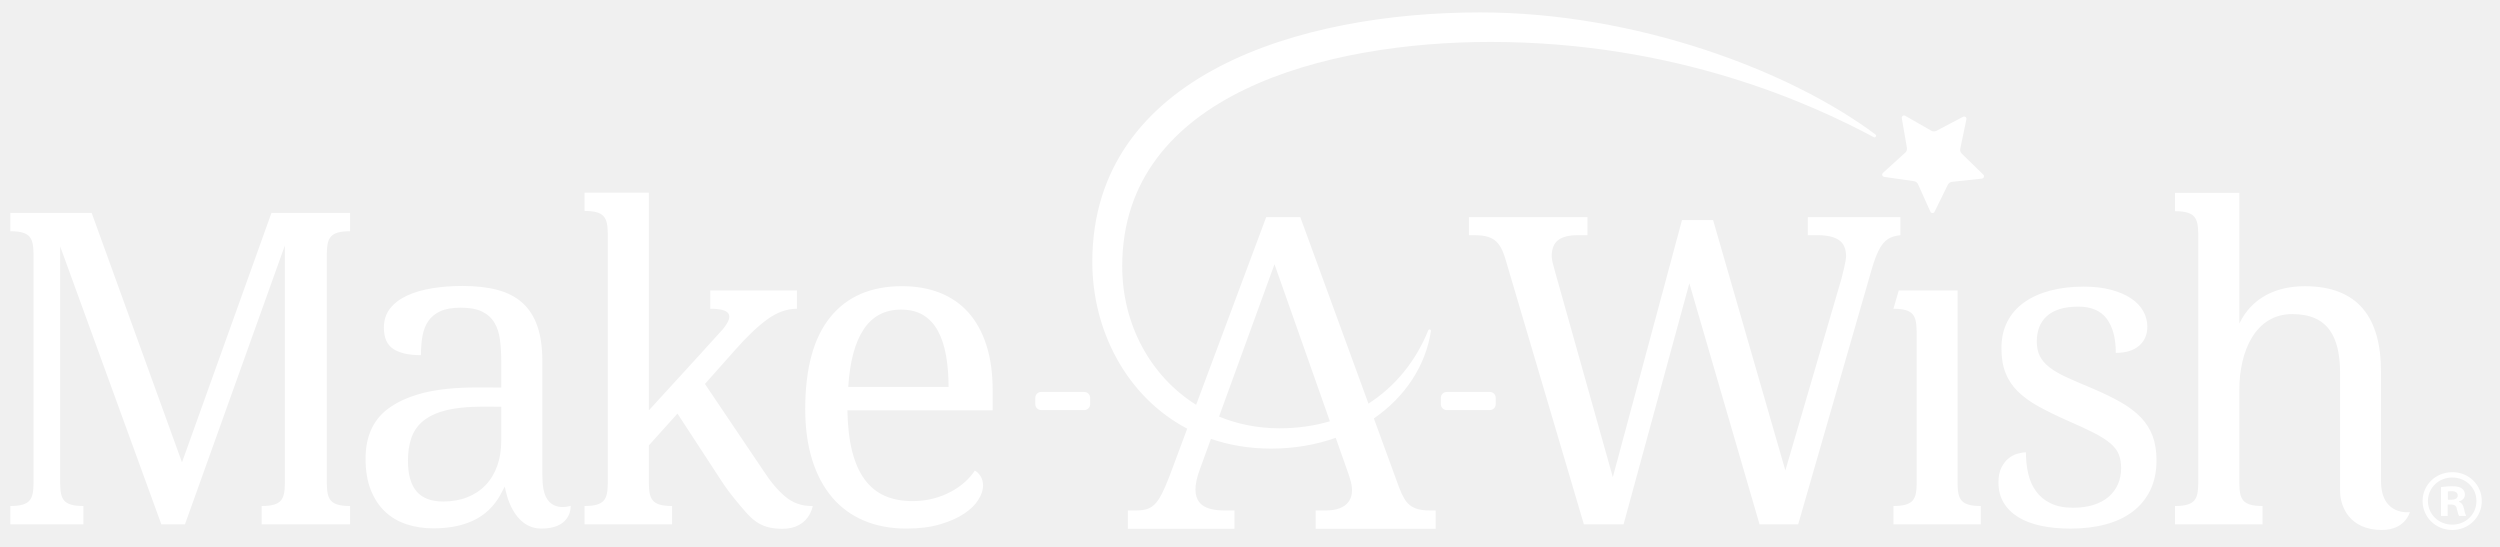
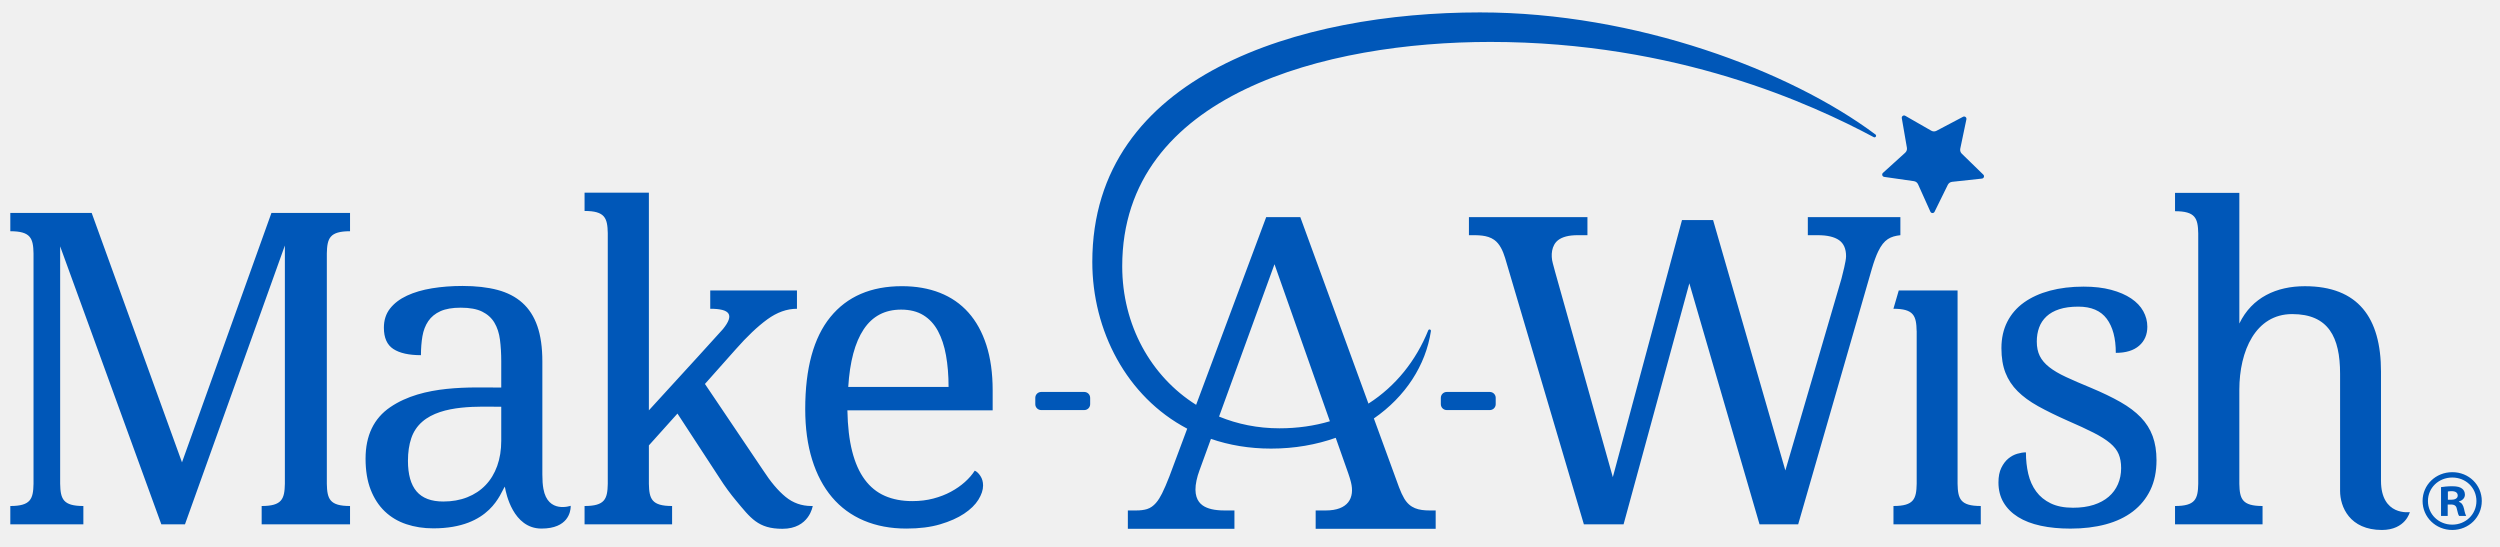
- <svg xmlns="http://www.w3.org/2000/svg" role="img" aria-label="Site Logo" version="1.1" width="343" height="75" x="0px" y="0px" viewBox="0 0 441.539 96.313" enable-background="new 0 0 441.539 96.313" xml:space="preserve">
-   <path fill="#FFFFFF" d="M345.738,85.326V51.18h-10.387l-0.943,3.236c3.609,0,4.047,1.247,4.1,3.925l0.008-0.049v27.033  c-0.053,2.678-0.49,3.926-4.1,3.926v3.234h15.42v-3.234C346.226,89.251,345.791,88.003,345.738,85.326 M335.638,38.23h-16.348v3.192  h1.744c1.682,0,2.936,0.293,3.766,0.874c0.828,0.58,1.244,1.526,1.244,2.837c0,0.88-0.605,3.122-0.814,3.972l-9.908,33.867  l-12.763-44.221h-5.493L284.85,84.155L274.651,47.88c-0.149-0.568-0.284-1.075-0.407-1.523c-0.381-1.37-0.232-3.153,0.946-4.061  c0.755-0.581,1.897-0.874,3.433-0.874h1.744V38.23h-20.931v3.192c1.533,0,3.19-0.07,4.454,0.816c1.021,0.722,1.552,1.992,1.93,3.192  l13.916,47.055h7.014l11.615-42.566l12.396,42.566h6.826l13.021-45.164c0.371-1.26,0.742-2.272,1.113-3.041  c1.041-2.157,2.182-2.657,3.916-2.858V38.23z M263.126,69.108h-7.614c-0.573,0-1.038,0.465-1.038,1.039v1.122  c0,0.574,0.465,1.039,1.038,1.039h7.614c0.574,0,1.039-0.465,1.039-1.039v-1.122C264.166,69.573,263.701,69.108,263.126,69.108   M378.107,73.601c-0.941-0.977-2.141-1.881-3.594-2.708c-1.455-0.828-3.197-1.668-5.229-2.521c-1.707-0.701-3.168-1.335-4.383-1.899  c-1.217-0.564-2.207-1.146-2.973-1.75c-0.764-0.601-1.322-1.259-1.674-1.975c-0.352-0.715-0.525-1.562-0.525-2.539  c0-0.902,0.137-1.731,0.412-2.483c0.275-0.753,0.709-1.404,1.299-1.956s1.348-0.978,2.275-1.278c0.928-0.302,2.045-0.452,3.35-0.452  c2.281,0,3.955,0.715,5.021,2.144c1.064,1.431,1.598,3.438,1.598,6.021c1.781,0,3.154-0.42,4.119-1.261  c0.967-0.84,1.449-1.962,1.449-3.366c0-0.953-0.238-1.863-0.715-2.729s-1.191-1.617-2.145-2.257  c-0.953-0.639-2.131-1.147-3.535-1.523c-1.406-0.377-3.023-0.564-4.854-0.564c-2.182,0-4.164,0.239-5.943,0.715  c-1.781,0.477-3.311,1.173-4.592,2.087c-1.277,0.916-2.262,2.051-2.951,3.405s-1.035,2.91-1.035,4.665  c0,1.681,0.238,3.13,0.715,4.345c0.477,1.217,1.189,2.302,2.145,3.255c0.953,0.952,2.162,1.837,3.629,2.652  c1.469,0.814,3.193,1.661,5.174,2.539c1.855,0.802,3.398,1.518,4.629,2.144c1.227,0.627,2.199,1.241,2.914,1.844  c0.715,0.602,1.217,1.247,1.504,1.938c0.289,0.688,0.434,1.511,0.434,2.464c0,1.029-0.188,1.975-0.564,2.84s-0.922,1.605-1.637,2.22  c-0.715,0.615-1.6,1.092-2.65,1.431c-1.055,0.338-2.271,0.508-3.65,0.508c-1.557,0-2.867-0.258-3.932-0.772  c-1.066-0.514-1.926-1.216-2.576-2.106c-0.652-0.89-1.117-1.924-1.393-3.104c-0.275-1.177-0.414-2.444-0.414-3.799  c-0.451,0-0.959,0.082-1.523,0.245s-1.09,0.445-1.58,0.847c-0.488,0.4-0.902,0.946-1.242,1.637  c-0.338,0.688-0.508,1.549-0.508,2.576c0,1.354,0.301,2.539,0.904,3.555c0.602,1.016,1.455,1.869,2.559,2.559  c1.104,0.69,2.438,1.204,4.006,1.542c1.566,0.339,3.316,0.507,5.248,0.507c2.281,0,4.357-0.25,6.227-0.752  c1.865-0.501,3.467-1.259,4.795-2.274c1.33-1.017,2.357-2.277,3.086-3.782c0.727-1.504,1.09-3.259,1.09-5.266  c0-1.605-0.225-3.022-0.676-4.251C379.742,75.684,379.046,74.58,378.107,73.601 M346.482,27.026c-0.234-0.228-0.336-0.56-0.27-0.881  l1.086-5.19c0.07-0.34-0.285-0.607-0.592-0.445l-4.691,2.474c-0.289,0.153-0.637,0.147-0.92-0.016l-4.602-2.637  c-0.301-0.172-0.666,0.084-0.607,0.425l0.904,5.226c0.055,0.322-0.057,0.651-0.299,0.871l-3.93,3.562  c-0.258,0.232-0.127,0.658,0.215,0.709l5.25,0.755c0.324,0.047,0.602,0.256,0.734,0.554l2.176,4.838  c0.141,0.316,0.586,0.324,0.738,0.014l2.34-4.76c0.146-0.294,0.432-0.493,0.756-0.527l5.273-0.572c0.344-0.037,0.488-0.459,0.24-0.7  L346.482,27.026z M437.377,88.368c0-2.325-1.861-4.146-4.268-4.146c-2.41,0-4.297,1.821-4.297,4.146  c0,2.341,1.887,4.175,4.297,4.175C435.502,92.542,437.377,90.708,437.377,88.368 M438.322,88.367c0,2.854-2.295,5.119-5.213,5.119  c-2.916,0-5.244-2.265-5.244-5.119s2.328-5.089,5.244-5.089h0.031C436.027,83.278,438.322,85.512,438.322,88.367 M234.878,74.284  l-9.783-27.734l-9.791,26.907c3.24,1.332,6.826,2.072,10.665,2.072C229.178,75.529,232.154,75.092,234.878,74.284 M252.546,90.039  h1.017v3.238h-21.196v-3.238h1.769c3.967,0,5.165-2.205,4.461-5.008c-0.112-0.451-0.269-0.966-0.47-1.543l-2.217-6.281  c-3.418,1.21-7.244,1.906-11.422,1.906c-3.857,0-7.402-0.613-10.617-1.717l-2.025,5.565c-0.225,0.602-0.401,1.198-0.526,1.788  c-0.524,2.452,0.152,3.726,1.072,4.386c0.841,0.602,2.127,0.903,3.86,0.903h1.769v3.238h-18.825v-3.238h1.468  c0.753,0,1.393-0.081,1.92-0.244c1.264-0.392,2.061-1.58,2.655-2.769c0.388-0.776,0.822-1.781,1.298-3.012l3.144-8.419  c-10.734-5.652-16.763-17.355-16.763-29.445c0-33.17,36.909-44.074,68.463-44.074c27.589,0,54.844,10.325,69.854,21.56  c0.117,0.088,0.146,0.251,0.068,0.375c-0.08,0.124-0.238,0.166-0.369,0.097c-10.879-5.802-34.706-16.818-67.704-16.818  c-28.838,0-65.029,9.107-65.029,39.623c0,10.356,5.048,19.444,13.053,24.47L223.63,38.23h6.023l12.036,32.936  c4.81-3.077,8.401-7.586,10.562-12.941c0.047-0.116,0.174-0.179,0.293-0.146c0.121,0.032,0.197,0.15,0.179,0.273  c-0.912,6.064-4.519,11.602-10.075,15.436l4.439,12.147c0.301,0.803,0.609,1.468,0.923,1.995  C249.042,89.666,250.544,90.039,252.546,90.039 M434.072,87.405c0-0.466-0.342-0.775-1.086-0.775c-0.311,0-0.527,0.031-0.652,0.062  v1.458h0.559C433.545,88.149,434.072,87.932,434.072,87.405 M435.189,89.762c0.154,0.776,0.279,1.056,0.373,1.242h-1.242  c-0.156-0.187-0.248-0.621-0.404-1.242c-0.092-0.527-0.402-0.775-1.055-0.775h-0.559v2.018h-1.178v-5.089  c0.465-0.062,1.117-0.155,1.955-0.155c0.961,0,1.395,0.155,1.736,0.403c0.311,0.218,0.527,0.59,0.527,1.086  c0,0.621-0.465,1.023-1.055,1.211v0.061C434.785,88.677,435.033,89.081,435.189,89.762 M420.521,84.797V65.513  c0-9.525-4.043-15.081-13.453-15.081c-4.994,0-9.338,1.972-11.565,6.592V33.952h-6.184h-1.076h-4.1v3.234  c3.609,0,4.047,1.248,4.1,3.926v44.214c-0.053,2.678-0.49,3.926-4.1,3.926v3.234h15.459v-3.234c-3.606,0-4.047-1.246-4.1-3.919  V68.732c0-6.891,2.881-13.376,9.331-13.376c6.41,0,8.463,4.072,8.463,10.533v20.707c0,2.767,1.664,6.89,7.402,6.89  c4.172-0.02,4.914-3.158,4.914-3.158S420.521,91.08,420.521,84.797 M88.528,71.72c-3.781,0-10.438-0.425-13.957,2.652  c-0.903,0.789-1.549,1.762-1.937,2.916c-0.389,1.152-0.584,2.481-0.584,3.986c0,2.407,0.508,4.207,1.524,5.399  c1.015,1.19,2.589,1.786,4.721,1.786c1.554,0,2.966-0.25,4.233-0.753c1.266-0.5,2.344-1.215,3.234-2.145  c0.891-0.927,1.574-2.056,2.051-3.386c0.476-1.328,0.715-2.807,0.715-4.438V71.72z M100.791,89.212v0.208  c-0.027,0.816-0.449,3.817-5.159,3.817c-5.025,0-6.276-6.283-6.442-7.269l-0.023-0.142c-0.803,1.077-2.448,7.373-12.641,7.373  c-1.705,0-3.291-0.244-4.758-0.733s-2.734-1.242-3.799-2.258c-1.066-1.017-1.9-2.294-2.502-3.837  c-0.602-1.542-0.903-3.367-0.903-5.474c0-4.088,1.454-7.123,4.364-9.104c5.852-3.986,14.237-3.461,19.6-3.461v-4.627  c0-1.379-0.076-2.652-0.226-3.819c-0.151-1.166-0.477-2.169-0.978-3.009c-0.502-0.84-1.223-1.492-2.163-1.956  c-0.941-0.465-2.201-0.696-3.782-0.696c-1.479,0-2.677,0.206-3.592,0.62c-0.916,0.414-1.631,0.997-2.144,1.749  c-0.514,0.753-0.859,1.644-1.035,2.672c-0.175,1.029-0.262,2.145-0.262,3.347c-2.133,0-3.757-0.362-4.872-1.09  c-1.117-0.727-1.674-1.98-1.674-3.762c0-1.329,0.362-2.458,1.09-3.386c0.728-0.927,1.725-1.687,2.991-2.276  c1.266-0.589,2.74-1.021,4.42-1.298c1.68-0.275,3.474-0.413,5.38-0.413c2.357,0,4.414,0.231,6.17,0.695  c1.755,0.465,3.222,1.223,4.4,2.275c1.179,1.055,2.064,2.427,2.653,4.119c0.589,1.693,0.884,3.77,0.884,6.228v19.975  c0,1.079,0.059,1.825,0.185,2.537C96.758,90.65,100.791,89.212,100.791,89.212 M138.742,87.633c-1.318-1.077-2.641-2.646-3.97-4.702  l-10.269-15.236l5.416-6.094c2.007-2.282,3.869-4.05,5.587-5.304c1.718-1.254,3.467-1.881,5.249-1.881V51.18h-5.451h-9.864v3.236  c3.462,0,4.334,1.022,2.241,3.595c-2.113,2.325-4.035,4.442-4.382,4.831l-8.696,9.512V42.691v-8.785h-11.36v3.236  c3.609,0,4.046,1.247,4.099,3.926v44.258c-0.053,2.678-0.49,3.926-4.099,3.926v3.234h15.459v-3.234  c-3.609,0-4.046-1.248-4.099-3.926v0.001v-6.78l5.047-5.622l7.348,11.25c1.078,1.705,2.088,3.027,2.934,4.044  c2.652,3.188,3.952,5.059,8.259,5.059c4.757,0,5.347-4.025,5.347-4.025h-0.226C141.582,89.251,140.058,88.712,138.742,87.633   M32.142,81.54L16.191,37.487H1.822v3.235c3.609,0,4.046,1.248,4.099,3.926v40.678c-0.053,2.678-0.49,3.926-4.099,3.926v3.234  h12.902v-3.234c-3.609,0-4.046-1.248-4.099-3.926l-0.001,0.009V43.393l17.869,49.093h4.176l17.643-49.242v42.082  c-0.053,2.678-0.49,3.926-4.099,3.926v3.234h15.609v-3.234c-3.608,0-4.046-1.248-4.099-3.926V44.648  c0.053-2.678,0.491-3.926,4.099-3.926v-3.235h-13.88L32.142,81.54z M167.532,68.222c0-2.032-0.151-3.887-0.451-5.568  c-0.301-1.68-0.778-3.121-1.43-4.325c-0.652-1.203-1.512-2.133-2.577-2.784c-1.066-0.652-2.376-0.979-3.931-0.979  c-2.86,0-5.059,1.16-6.602,3.48s-2.452,5.712-2.728,10.176H167.532z M174.209,60.83c0.739,2.296,1.111,4.96,1.111,7.994v3.536  h-25.657c0.05,2.81,0.332,5.225,0.846,7.242c0.513,2.02,1.254,3.681,2.22,4.984c0.965,1.305,2.15,2.264,3.554,2.878  c1.405,0.615,3.023,0.922,4.853,0.922c1.329,0,2.565-0.151,3.706-0.452c1.141-0.3,2.176-0.701,3.104-1.204  c0.928-0.5,1.749-1.07,2.464-1.711c0.715-0.639,1.298-1.31,1.749-2.012c0.351,0.15,0.683,0.463,0.997,0.939  c0.313,0.477,0.471,1.041,0.471,1.693c0,0.777-0.277,1.612-0.828,2.501c-0.552,0.892-1.392,1.712-2.521,2.464  c-1.129,0.753-2.539,1.38-4.232,1.881c-1.693,0.502-3.68,0.752-5.962,0.752c-2.785,0-5.286-0.47-7.505-1.409  c-2.22-0.94-4.095-2.313-5.625-4.119c-1.53-1.807-2.703-4.02-3.518-6.641c-0.814-2.621-1.221-5.599-1.221-8.934  c0-7.198,1.479-12.616,4.438-16.252c2.959-3.636,7.173-5.455,12.64-5.455c2.484,0,4.715,0.389,6.696,1.166  c1.981,0.778,3.662,1.937,5.041,3.479C172.41,56.618,173.469,58.536,174.209,60.83 M192.539,70.147v1.122  c0,0.574-0.465,1.039-1.039,1.039h-7.613c-0.574,0-1.039-0.465-1.039-1.039v-1.122c0-0.574,0.465-1.039,1.039-1.039h7.613  C192.074,69.108,192.539,69.573,192.539,70.147" />
+ <svg xmlns="http://www.w3.org/2000/svg" role="img" aria-label="Site Logo" version="1.1" width="343" height="75" x="0px" y="0px" viewBox="0 0 441.539 96.313" enable-background="new 0 0 441.539 96.313" xml:space="preserve" id="svg136">
+   <defs id="defs140" />
+   <path fill="#FFFFFF" d="M345.738,85.326V51.18h-10.387l-0.943,3.236c3.609,0,4.047,1.247,4.1,3.925l0.008-0.049v27.033  c-0.053,2.678-0.49,3.926-4.1,3.926v3.234h15.42v-3.234C346.226,89.251,345.791,88.003,345.738,85.326 M335.638,38.23h-16.348v3.192  h1.744c1.682,0,2.936,0.293,3.766,0.874c0.828,0.58,1.244,1.526,1.244,2.837c0,0.88-0.605,3.122-0.814,3.972l-9.908,33.867  l-12.763-44.221h-5.493L284.85,84.155L274.651,47.88c-0.149-0.568-0.284-1.075-0.407-1.523c-0.381-1.37-0.232-3.153,0.946-4.061  c0.755-0.581,1.897-0.874,3.433-0.874h1.744V38.23h-20.931v3.192c1.533,0,3.19-0.07,4.454,0.816c1.021,0.722,1.552,1.992,1.93,3.192  l13.916,47.055h7.014l11.615-42.566l12.396,42.566h6.826l13.021-45.164c0.371-1.26,0.742-2.272,1.113-3.041  c1.041-2.157,2.182-2.657,3.916-2.858V38.23z M263.126,69.108h-7.614c-0.573,0-1.038,0.465-1.038,1.039v1.122  c0,0.574,0.465,1.039,1.038,1.039h7.614c0.574,0,1.039-0.465,1.039-1.039v-1.122C264.166,69.573,263.701,69.108,263.126,69.108   M378.107,73.601c-0.941-0.977-2.141-1.881-3.594-2.708c-1.455-0.828-3.197-1.668-5.229-2.521c-1.707-0.701-3.168-1.335-4.383-1.899  c-1.217-0.564-2.207-1.146-2.973-1.75c-0.764-0.601-1.322-1.259-1.674-1.975c-0.352-0.715-0.525-1.562-0.525-2.539  c0-0.902,0.137-1.731,0.412-2.483c0.275-0.753,0.709-1.404,1.299-1.956s1.348-0.978,2.275-1.278c0.928-0.302,2.045-0.452,3.35-0.452  c2.281,0,3.955,0.715,5.021,2.144c1.064,1.431,1.598,3.438,1.598,6.021c1.781,0,3.154-0.42,4.119-1.261  c0.967-0.84,1.449-1.962,1.449-3.366c0-0.953-0.238-1.863-0.715-2.729s-1.191-1.617-2.145-2.257  c-0.953-0.639-2.131-1.147-3.535-1.523c-1.406-0.377-3.023-0.564-4.854-0.564c-2.182,0-4.164,0.239-5.943,0.715  c-1.781,0.477-3.311,1.173-4.592,2.087c-1.277,0.916-2.262,2.051-2.951,3.405s-1.035,2.91-1.035,4.665  c0,1.681,0.238,3.13,0.715,4.345c0.477,1.217,1.189,2.302,2.145,3.255c0.953,0.952,2.162,1.837,3.629,2.652  c1.469,0.814,3.193,1.661,5.174,2.539c1.855,0.802,3.398,1.518,4.629,2.144c1.227,0.627,2.199,1.241,2.914,1.844  c0.715,0.602,1.217,1.247,1.504,1.938c0.289,0.688,0.434,1.511,0.434,2.464c0,1.029-0.188,1.975-0.564,2.84s-0.922,1.605-1.637,2.22  c-0.715,0.615-1.6,1.092-2.65,1.431c-1.055,0.338-2.271,0.508-3.65,0.508c-1.557,0-2.867-0.258-3.932-0.772  c-1.066-0.514-1.926-1.216-2.576-2.106c-0.652-0.89-1.117-1.924-1.393-3.104c-0.275-1.177-0.414-2.444-0.414-3.799  c-0.451,0-0.959,0.082-1.523,0.245s-1.09,0.445-1.58,0.847c-0.488,0.4-0.902,0.946-1.242,1.637  c-0.338,0.688-0.508,1.549-0.508,2.576c0,1.354,0.301,2.539,0.904,3.555c0.602,1.016,1.455,1.869,2.559,2.559  c1.104,0.69,2.438,1.204,4.006,1.542c1.566,0.339,3.316,0.507,5.248,0.507c2.281,0,4.357-0.25,6.227-0.752  c1.865-0.501,3.467-1.259,4.795-2.274c1.33-1.017,2.357-2.277,3.086-3.782c0.727-1.504,1.09-3.259,1.09-5.266  c0-1.605-0.225-3.022-0.676-4.251C379.742,75.684,379.046,74.58,378.107,73.601 M346.482,27.026c-0.234-0.228-0.336-0.56-0.27-0.881  l1.086-5.19c0.07-0.34-0.285-0.607-0.592-0.445l-4.691,2.474c-0.289,0.153-0.637,0.147-0.92-0.016l-4.602-2.637  c-0.301-0.172-0.666,0.084-0.607,0.425l0.904,5.226c0.055,0.322-0.057,0.651-0.299,0.871l-3.93,3.562  c-0.258,0.232-0.127,0.658,0.215,0.709l5.25,0.755c0.324,0.047,0.602,0.256,0.734,0.554l2.176,4.838  c0.141,0.316,0.586,0.324,0.738,0.014l2.34-4.76c0.146-0.294,0.432-0.493,0.756-0.527l5.273-0.572c0.344-0.037,0.488-0.459,0.24-0.7  L346.482,27.026z M437.377,88.368c0-2.325-1.861-4.146-4.268-4.146c-2.41,0-4.297,1.821-4.297,4.146  c0,2.341,1.887,4.175,4.297,4.175C435.502,92.542,437.377,90.708,437.377,88.368 M438.322,88.367c0,2.854-2.295,5.119-5.213,5.119  c-2.916,0-5.244-2.265-5.244-5.119s2.328-5.089,5.244-5.089h0.031C436.027,83.278,438.322,85.512,438.322,88.367 M234.878,74.284  l-9.783-27.734l-9.791,26.907c3.24,1.332,6.826,2.072,10.665,2.072C229.178,75.529,232.154,75.092,234.878,74.284 M252.546,90.039  h1.017v3.238h-21.196v-3.238h1.769c3.967,0,5.165-2.205,4.461-5.008c-0.112-0.451-0.269-0.966-0.47-1.543l-2.217-6.281  c-3.418,1.21-7.244,1.906-11.422,1.906c-3.857,0-7.402-0.613-10.617-1.717l-2.025,5.565c-0.225,0.602-0.401,1.198-0.526,1.788  c-0.524,2.452,0.152,3.726,1.072,4.386c0.841,0.602,2.127,0.903,3.86,0.903h1.769v3.238h-18.825v-3.238h1.468  c0.753,0,1.393-0.081,1.92-0.244c1.264-0.392,2.061-1.58,2.655-2.769c0.388-0.776,0.822-1.781,1.298-3.012l3.144-8.419  c-10.734-5.652-16.763-17.355-16.763-29.445c0-33.17,36.909-44.074,68.463-44.074c27.589,0,54.844,10.325,69.854,21.56  c0.117,0.088,0.146,0.251,0.068,0.375c-0.08,0.124-0.238,0.166-0.369,0.097c-10.879-5.802-34.706-16.818-67.704-16.818  c-28.838,0-65.029,9.107-65.029,39.623c0,10.356,5.048,19.444,13.053,24.47L223.63,38.23h6.023l12.036,32.936  c4.81-3.077,8.401-7.586,10.562-12.941c0.047-0.116,0.174-0.179,0.293-0.146c0.121,0.032,0.197,0.15,0.179,0.273  c-0.912,6.064-4.519,11.602-10.075,15.436l4.439,12.147c0.301,0.803,0.609,1.468,0.923,1.995  C249.042,89.666,250.544,90.039,252.546,90.039 M434.072,87.405c0-0.466-0.342-0.775-1.086-0.775c-0.311,0-0.527,0.031-0.652,0.062  v1.458h0.559C433.545,88.149,434.072,87.932,434.072,87.405 M435.189,89.762c0.154,0.776,0.279,1.056,0.373,1.242h-1.242  c-0.156-0.187-0.248-0.621-0.404-1.242c-0.092-0.527-0.402-0.775-1.055-0.775h-0.559v2.018h-1.178v-5.089  c0.465-0.062,1.117-0.155,1.955-0.155c0.961,0,1.395,0.155,1.736,0.403c0.311,0.218,0.527,0.59,0.527,1.086  c0,0.621-0.465,1.023-1.055,1.211v0.061C434.785,88.677,435.033,89.081,435.189,89.762 M420.521,84.797V65.513  c0-9.525-4.043-15.081-13.453-15.081c-4.994,0-9.338,1.972-11.565,6.592V33.952h-6.184h-1.076h-4.1v3.234  c3.609,0,4.047,1.248,4.1,3.926v44.214c-0.053,2.678-0.49,3.926-4.1,3.926v3.234h15.459v-3.234c-3.606,0-4.047-1.246-4.1-3.919  V68.732c0-6.891,2.881-13.376,9.331-13.376c6.41,0,8.463,4.072,8.463,10.533v20.707c0,2.767,1.664,6.89,7.402,6.89  c4.172-0.02,4.914-3.158,4.914-3.158S420.521,91.08,420.521,84.797 M88.528,71.72c-3.781,0-10.438-0.425-13.957,2.652  c-0.903,0.789-1.549,1.762-1.937,2.916c-0.389,1.152-0.584,2.481-0.584,3.986c0,2.407,0.508,4.207,1.524,5.399  c1.015,1.19,2.589,1.786,4.721,1.786c1.554,0,2.966-0.25,4.233-0.753c1.266-0.5,2.344-1.215,3.234-2.145  c0.891-0.927,1.574-2.056,2.051-3.386c0.476-1.328,0.715-2.807,0.715-4.438V71.72z M100.791,89.212v0.208  c-0.027,0.816-0.449,3.817-5.159,3.817c-5.025,0-6.276-6.283-6.442-7.269l-0.023-0.142c-0.803,1.077-2.448,7.373-12.641,7.373  c-1.705,0-3.291-0.244-4.758-0.733s-2.734-1.242-3.799-2.258c-1.066-1.017-1.9-2.294-2.502-3.837  c-0.602-1.542-0.903-3.367-0.903-5.474c0-4.088,1.454-7.123,4.364-9.104c5.852-3.986,14.237-3.461,19.6-3.461v-4.627  c0-1.379-0.076-2.652-0.226-3.819c-0.151-1.166-0.477-2.169-0.978-3.009c-0.502-0.84-1.223-1.492-2.163-1.956  c-0.941-0.465-2.201-0.696-3.782-0.696c-1.479,0-2.677,0.206-3.592,0.62c-0.916,0.414-1.631,0.997-2.144,1.749  c-0.514,0.753-0.859,1.644-1.035,2.672c-0.175,1.029-0.262,2.145-0.262,3.347c-2.133,0-3.757-0.362-4.872-1.09  c-1.117-0.727-1.674-1.98-1.674-3.762c0-1.329,0.362-2.458,1.09-3.386c0.728-0.927,1.725-1.687,2.991-2.276  c1.266-0.589,2.74-1.021,4.42-1.298c1.68-0.275,3.474-0.413,5.38-0.413c2.357,0,4.414,0.231,6.17,0.695  c1.755,0.465,3.222,1.223,4.4,2.275c1.179,1.055,2.064,2.427,2.653,4.119c0.589,1.693,0.884,3.77,0.884,6.228v19.975  c0,1.079,0.059,1.825,0.185,2.537C96.758,90.65,100.791,89.212,100.791,89.212 M138.742,87.633c-1.318-1.077-2.641-2.646-3.97-4.702  l-10.269-15.236l5.416-6.094c2.007-2.282,3.869-4.05,5.587-5.304c1.718-1.254,3.467-1.881,5.249-1.881V51.18h-5.451h-9.864v3.236  c3.462,0,4.334,1.022,2.241,3.595c-2.113,2.325-4.035,4.442-4.382,4.831l-8.696,9.512V42.691v-8.785h-11.36v3.236  c3.609,0,4.046,1.247,4.099,3.926v44.258c-0.053,2.678-0.49,3.926-4.099,3.926v3.234h15.459v-3.234  c-3.609,0-4.046-1.248-4.099-3.926v0.001v-6.78l5.047-5.622l7.348,11.25c1.078,1.705,2.088,3.027,2.934,4.044  c2.652,3.188,3.952,5.059,8.259,5.059c4.757,0,5.347-4.025,5.347-4.025h-0.226C141.582,89.251,140.058,88.712,138.742,87.633   M32.142,81.54L16.191,37.487H1.822v3.235c3.609,0,4.046,1.248,4.099,3.926v40.678c-0.053,2.678-0.49,3.926-4.099,3.926v3.234  h12.902v-3.234c-3.609,0-4.046-1.248-4.099-3.926l-0.001,0.009V43.393l17.869,49.093h4.176l17.643-49.242v42.082  c-0.053,2.678-0.49,3.926-4.099,3.926v3.234h15.609v-3.234c-3.608,0-4.046-1.248-4.099-3.926V44.648  c0.053-2.678,0.491-3.926,4.099-3.926v-3.235h-13.88L32.142,81.54z M167.532,68.222c0-2.032-0.151-3.887-0.451-5.568  c-0.301-1.68-0.778-3.121-1.43-4.325c-0.652-1.203-1.512-2.133-2.577-2.784c-1.066-0.652-2.376-0.979-3.931-0.979  c-2.86,0-5.059,1.16-6.602,3.48s-2.452,5.712-2.728,10.176H167.532z M174.209,60.83c0.739,2.296,1.111,4.96,1.111,7.994v3.536  h-25.657c0.05,2.81,0.332,5.225,0.846,7.242c0.513,2.02,1.254,3.681,2.22,4.984c0.965,1.305,2.15,2.264,3.554,2.878  c1.405,0.615,3.023,0.922,4.853,0.922c1.329,0,2.565-0.151,3.706-0.452c1.141-0.3,2.176-0.701,3.104-1.204  c0.928-0.5,1.749-1.07,2.464-1.711c0.715-0.639,1.298-1.31,1.749-2.012c0.351,0.15,0.683,0.463,0.997,0.939  c0.313,0.477,0.471,1.041,0.471,1.693c0,0.777-0.277,1.612-0.828,2.501c-0.552,0.892-1.392,1.712-2.521,2.464  c-1.129,0.753-2.539,1.38-4.232,1.881c-1.693,0.502-3.68,0.752-5.962,0.752c-2.785,0-5.286-0.47-7.505-1.409  c-2.22-0.94-4.095-2.313-5.625-4.119c-1.53-1.807-2.703-4.02-3.518-6.641c-0.814-2.621-1.221-5.599-1.221-8.934  c0-7.198,1.479-12.616,4.438-16.252c2.959-3.636,7.173-5.455,12.64-5.455c2.484,0,4.715,0.389,6.696,1.166  c1.981,0.778,3.662,1.937,5.041,3.479C172.41,56.618,173.469,58.536,174.209,60.83 M192.539,70.147v1.122  c0,0.574-0.465,1.039-1.039,1.039h-7.613c-0.574,0-1.039-0.465-1.039-1.039v-1.122c0-0.574,0.465-1.039,1.039-1.039h7.613  C192.074,69.108,192.539,69.573,192.539,70.147" id="path134" style="fill:#0057b8;fill-opacity:1" />
</svg>
